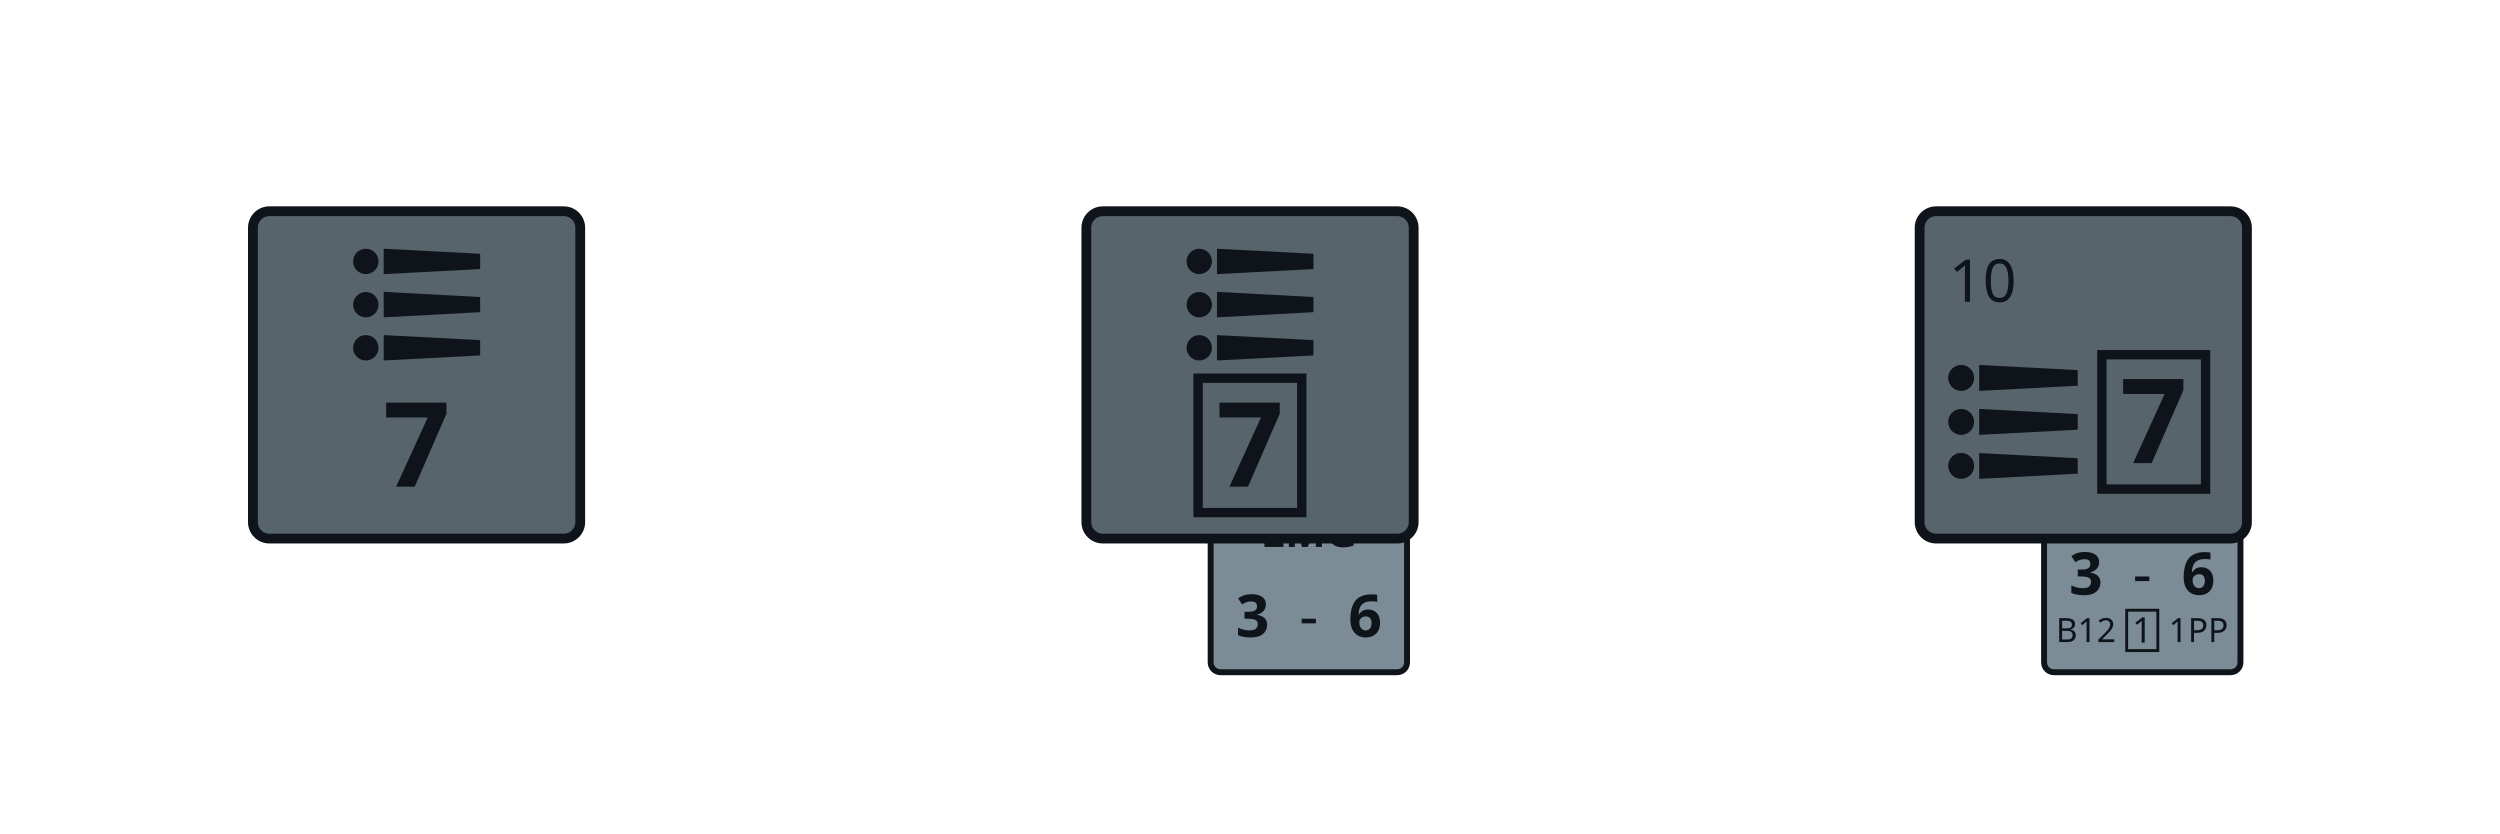
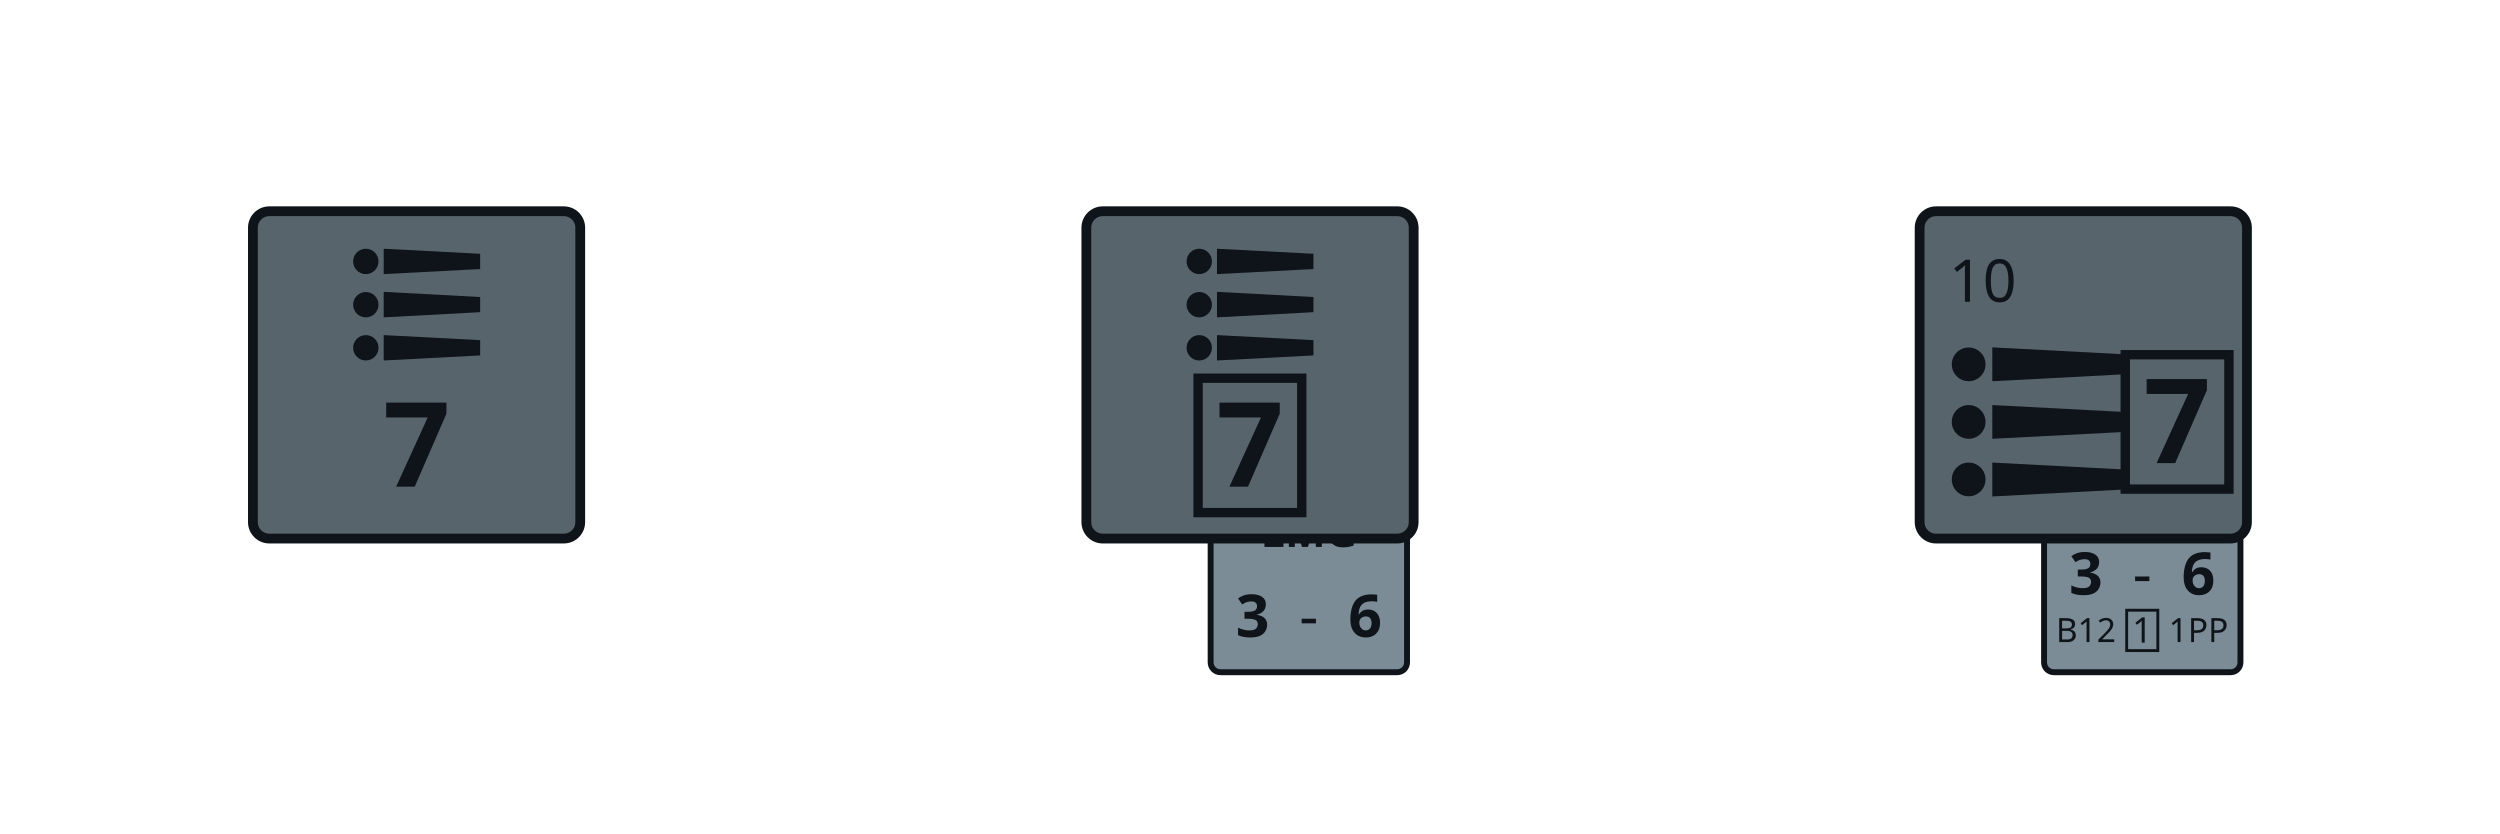
<svg xmlns="http://www.w3.org/2000/svg" viewBox="0 0 270.906 90.297">
  <g data-unit-id="state-broken" role="button" tabindex="0" aria-label="German 1st Line squad A, broken morale 7, broken, with light MG 3-6">
    <g data-tier="far">
      <g data-attached-id="example-squad-lmg" />
      <rect x="27.406" y="22.891" width="35.469" height="35.469" rx="1.781" fill="#58646c" stroke="#0e1419" stroke-width="1.062" data-face="broken" />
      <g data-slot="fig">
        <circle cx="39.641" cy="28.328" r="1.375" fill="#0e1419" />
        <path d="M41.578 26.953L52.031 27.5L52.031 29.156L41.578 29.703Z" fill="#0e1419" />
        <circle cx="39.641" cy="33.016" r="1.375" fill="#0e1419" />
        <path d="M41.578 31.625L52.031 32.188L52.031 33.828L41.578 34.391Z" fill="#0e1419" />
        <circle cx="39.641" cy="37.688" r="1.375" fill="#0e1419" />
        <path d="M41.578 36.312L52.031 36.859L52.031 38.516L41.578 39.062Z" fill="#0e1419" />
      </g>
      <g data-slot="bmorale">
        <text x="45.156" y="52.734" font-size="12.766" font-family="sans-serif" text-anchor="middle" fill="#0e1419" font-weight="bold">7</text>
      </g>
    </g>
  </g>
  <g data-unit-id="state-broken" role="button" tabindex="0" aria-label="German 1st Line squad A, broken morale 7, broken, with light MG 3-6">
    <g data-tier="mid">
      <g data-attached-id="example-squad-lmg">
        <rect x="131.188" y="51.562" width="21.281" height="21.281" rx="1.062" fill="#7b8c97" stroke="#0e1419" stroke-width="0.641" data-face="front" />
        <g data-slot="label">
          <text x="141.828" y="59.266" font-size="4.688" font-family="sans-serif" text-anchor="middle" fill="#0e1419" font-weight="bold">LMG</text>
        </g>
        <g data-slot="fp">
          <text x="135.734" y="69.016" font-size="6.391" font-family="sans-serif" text-anchor="middle" fill="#0e1419" font-weight="bold">3</text>
        </g>
        <g data-slot="dash">
          <text x="141.828" y="69.016" font-size="6.391" font-family="sans-serif" text-anchor="middle" fill="#0e1419">-</text>
        </g>
        <g data-slot="range">
          <text x="147.938" y="69.016" font-size="6.391" font-family="sans-serif" text-anchor="middle" fill="#0e1419" font-weight="bold">6</text>
        </g>
      </g>
      <rect x="117.719" y="22.891" width="35.469" height="35.469" rx="1.781" fill="#58646c" stroke="#0e1419" stroke-width="1.062" data-face="broken" />
      <g data-slot="fig">
        <circle cx="129.953" cy="28.328" r="1.375" fill="#0e1419" />
        <path d="M131.875 26.953L142.328 27.5L142.328 29.156L131.875 29.703Z" fill="#0e1419" />
        <circle cx="129.953" cy="33.016" r="1.375" fill="#0e1419" />
        <path d="M131.875 31.625L142.328 32.188L142.328 33.828L131.875 34.391Z" fill="#0e1419" />
        <circle cx="129.953" cy="37.688" r="1.375" fill="#0e1419" />
        <path d="M131.875 36.312L142.328 36.859L142.328 38.516L131.875 39.062Z" fill="#0e1419" />
      </g>
      <g data-slot="bmorale">
        <text x="135.453" y="52.734" font-size="12.766" font-family="sans-serif" text-anchor="middle" fill="#0e1419" font-weight="bold">7</text>
        <rect x="129.828" y="40.984" width="11.234" height="14.562" fill="none" stroke="#0e1419" stroke-width="1.016" data-mark="box" />
      </g>
    </g>
  </g>
  <g data-unit-id="state-broken" role="button" tabindex="0" aria-label="German 1st Line squad A, broken morale 7, broken, with light MG 3-6">
    <g data-tier="near">
      <g data-attached-id="example-squad-lmg">
        <rect x="221.5" y="51.562" width="21.281" height="21.281" rx="1.062" fill="#7b8c97" stroke="#0e1419" stroke-width="0.641" data-face="front" />
        <g data-slot="label">
          <text x="232.141" y="57.734" font-size="4.688" font-family="sans-serif" text-anchor="middle" fill="#0e1419" font-weight="bold">LMG</text>
        </g>
        <g data-slot="fp">
          <text x="226.031" y="64.438" font-size="6.391" font-family="sans-serif" text-anchor="middle" fill="#0e1419" font-weight="bold">3</text>
        </g>
        <g data-slot="dash">
          <text x="232.141" y="64.438" font-size="6.391" font-family="sans-serif" text-anchor="middle" fill="#0e1419">-</text>
        </g>
        <g data-slot="range">
          <text x="238.234" y="64.438" font-size="6.391" font-family="sans-serif" text-anchor="middle" fill="#0e1419" font-weight="bold">6</text>
        </g>
        <g data-slot="bd">
          <text x="226.031" y="69.578" font-size="3.625" font-family="sans-serif" text-anchor="middle" fill="#0e1419">B12</text>
        </g>
        <g data-slot="rof">
          <text x="232.141" y="69.641" font-size="3.828" font-family="sans-serif" text-anchor="middle" fill="#0e1419">1</text>
          <rect x="230.453" y="66.125" width="3.375" height="4.375" fill="none" stroke="#0e1419" stroke-width="0.312" data-mark="box" />
        </g>
        <g data-slot="pp">
          <text x="238.234" y="69.578" font-size="3.625" font-family="sans-serif" text-anchor="middle" fill="#0e1419">1PP</text>
        </g>
      </g>
      <rect x="208.016" y="22.891" width="35.469" height="35.469" rx="1.781" fill="#58646c" stroke="#0e1419" stroke-width="1.062" data-face="broken" />
      <g data-slot="bpv">
        <text x="211.203" y="32.703" font-size="6.391" font-family="sans-serif" text-anchor="start" fill="#0e1419">10</text>
      </g>
      <g data-slot="fig">
-         <circle cx="212.516" cy="40.953" r="1.406" fill="#0e1419" />
-         <path d="M214.469 39.547L225.141 40.109L225.141 41.797L214.469 42.359Z" fill="#0e1419" />
-         <circle cx="212.516" cy="45.719" r="1.406" fill="#0e1419" />
-         <path d="M214.469 44.312L225.141 44.875L225.141 46.562L214.469 47.125Z" fill="#0e1419" />
-         <circle cx="212.516" cy="50.484" r="1.406" fill="#0e1419" />
-         <path d="M214.469 49.094L225.141 49.656L225.141 51.328L214.469 51.891Z" fill="#0e1419" />
+         <circle cx="213.328" cy="39.484" r="1.828" fill="#0e1419" />
+         <path d="M215.891 37.641L229.844 38.375L229.844 40.578L215.891 41.312Z" fill="#0e1419" />
+         <circle cx="213.328" cy="45.719" r="1.828" fill="#0e1419" />
+         <path d="M215.891 43.891L229.844 44.625L229.844 46.828L215.891 47.547Z" fill="#0e1419" />
+         <circle cx="213.328" cy="51.953" r="1.828" fill="#0e1419" />
+         <path d="M215.891 50.125L229.844 50.859L229.844 53.062L215.891 53.797Z" fill="#0e1419" />
      </g>
      <g data-slot="bmorale">
-         <text x="233.375" y="50.188" font-size="12.766" font-family="sans-serif" text-anchor="middle" fill="#0e1419" font-weight="bold">7</text>
-         <rect x="227.766" y="38.438" width="11.234" height="14.562" fill="none" stroke="#0e1419" stroke-width="1.016" data-mark="box" />
+         <text x="235.922" y="50.188" font-size="12.766" font-family="sans-serif" text-anchor="middle" fill="#0e1419" font-weight="bold">7</text>
+         <rect x="230.297" y="38.438" width="11.234" height="14.562" fill="none" stroke="#0e1419" stroke-width="1.016" data-mark="box" />
      </g>
    </g>
  </g>
</svg>
